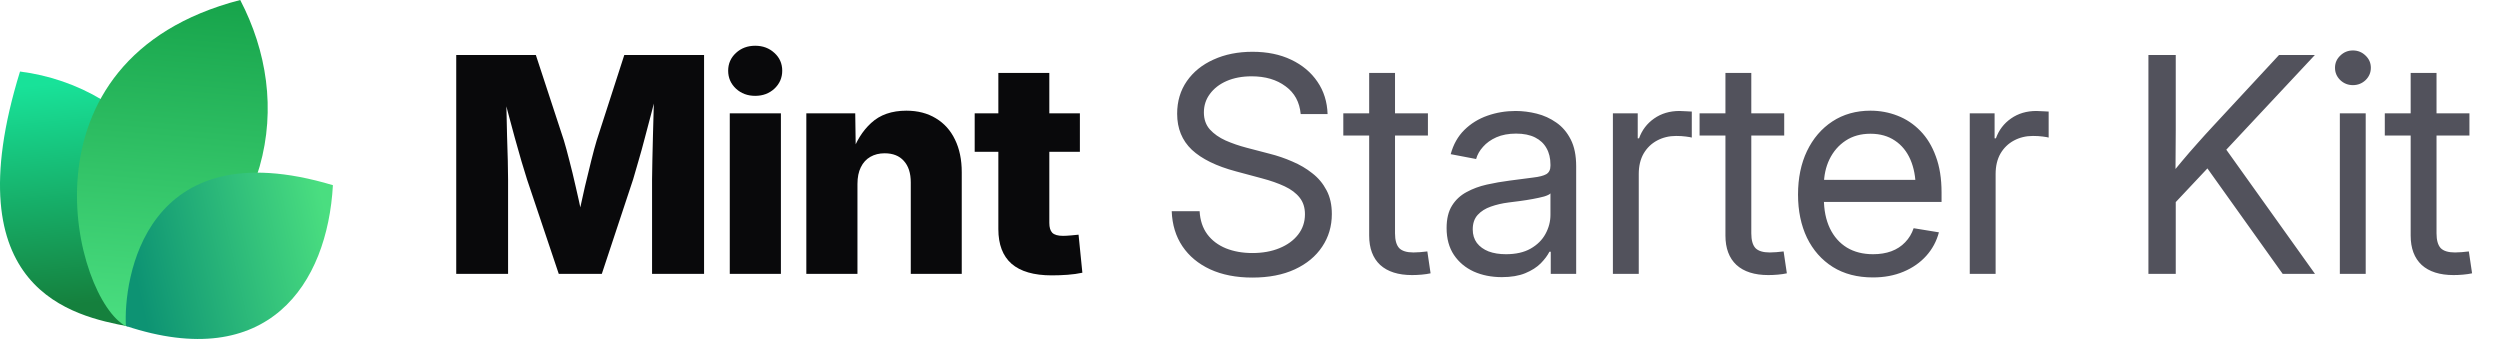
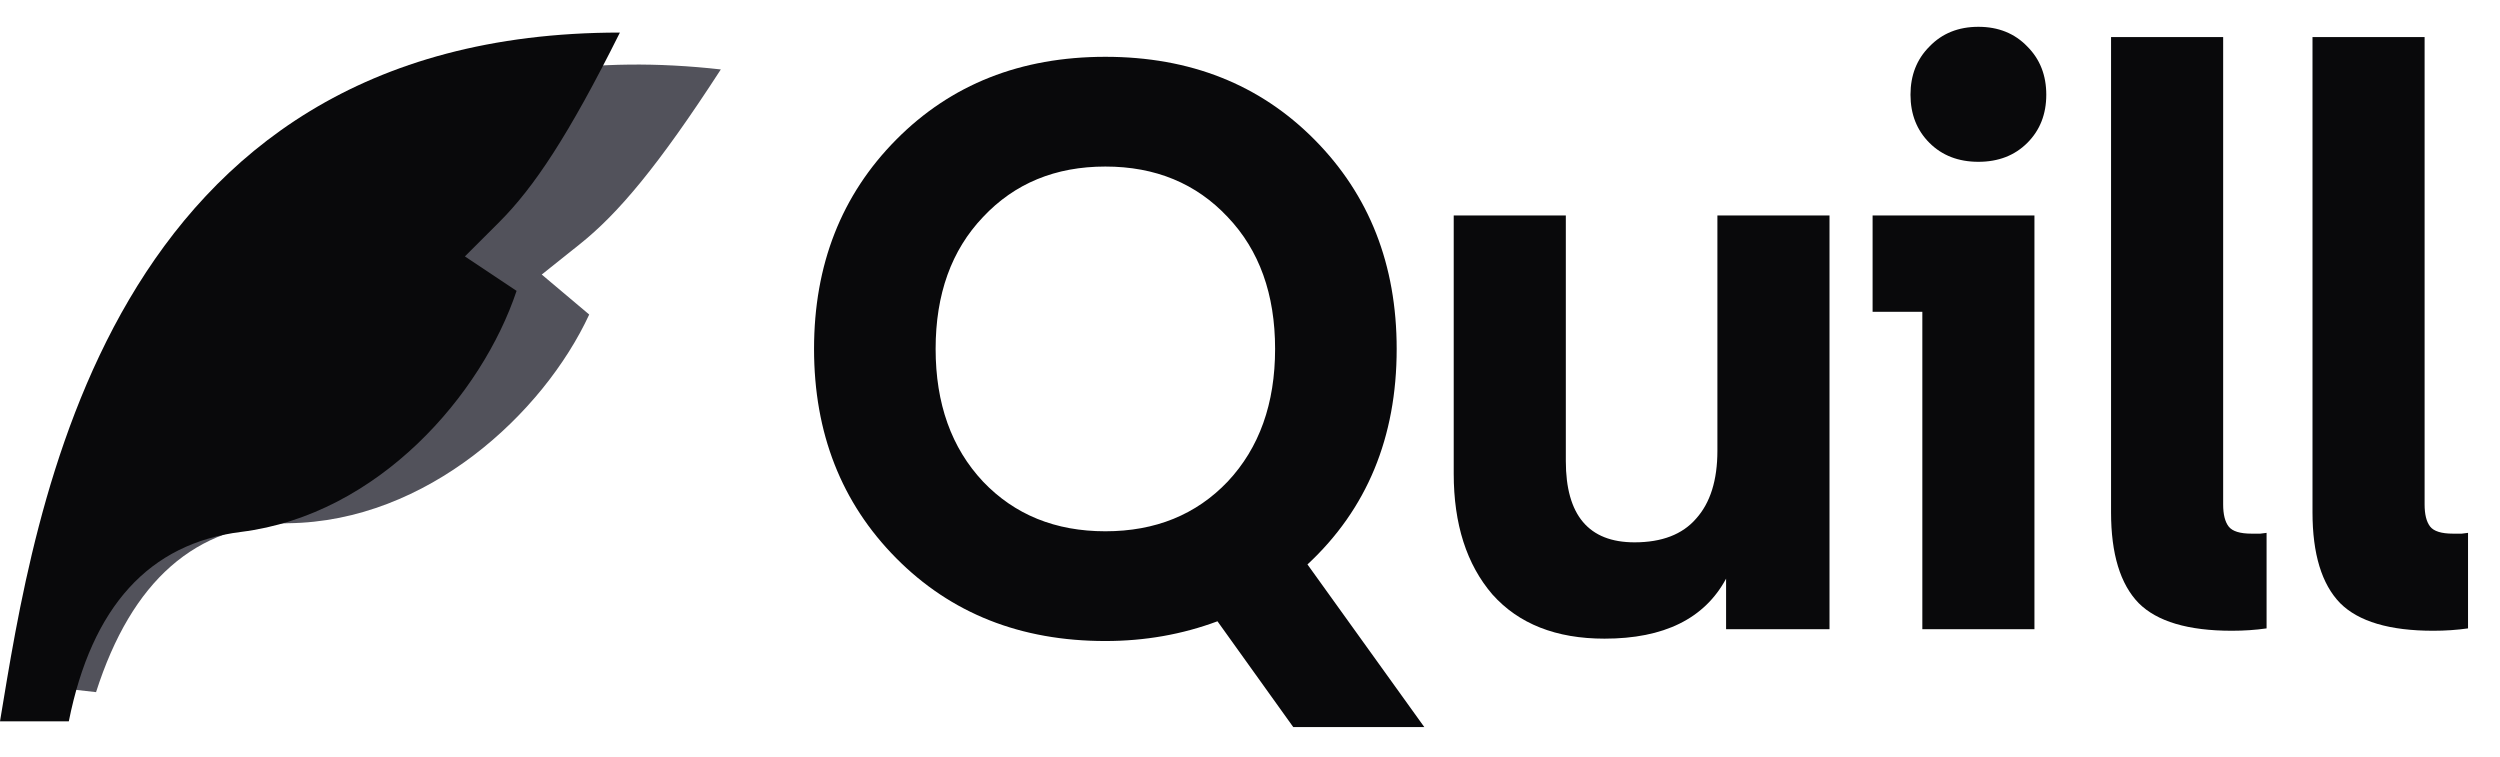
- <svg xmlns="http://www.w3.org/2000/svg" width="177" height="24" viewBox="0 0 177 24" fill="none">
-   <path d="M9.061 23.108C5.268 22.377 -3.391 20.627 1.417 5.064C9.634 6.099 16.973 14.064 9.061 23.108Z" fill="url(#paint0_linear_17557_2020)" />
-   <path d="M8.919 23.094C5.276 21.222 0.784 4.209 17.007 0C20.757 7.193 19.621 16.545 8.919 23.094Z" fill="url(#paint1_linear_17557_2020)" />
-   <path d="M8.914 23.079C8.735 19.882 10.159 9.085 23.57 13.111C23.181 20.123 18.984 26.418 8.914 23.079Z" fill="url(#paint2_linear_17557_2020)" />
-   <path d="M32.301 19.392V3.894H37.938L39.925 9.948C40.036 10.315 40.164 10.787 40.31 11.362C40.462 11.938 40.611 12.552 40.757 13.204C40.91 13.855 41.048 14.483 41.173 15.086C41.305 15.682 41.412 16.192 41.495 16.615H40.695C40.771 16.192 40.871 15.682 40.996 15.086C41.128 14.49 41.267 13.866 41.412 13.214C41.565 12.562 41.714 11.948 41.86 11.373C42.005 10.79 42.133 10.315 42.244 9.948L44.2 3.894H49.848V19.392H46.166V12.704C46.166 12.357 46.173 11.917 46.187 11.383C46.2 10.849 46.214 10.27 46.228 9.646C46.249 9.022 46.266 8.391 46.28 7.753C46.301 7.115 46.311 6.519 46.311 5.964H46.623C46.485 6.561 46.332 7.181 46.166 7.826C45.999 8.471 45.833 9.102 45.666 9.719C45.507 10.336 45.351 10.901 45.198 11.414C45.053 11.928 44.928 12.357 44.824 12.704L42.608 19.392H39.561L37.314 12.704C37.203 12.357 37.072 11.928 36.919 11.414C36.773 10.901 36.614 10.34 36.441 9.729C36.274 9.112 36.104 8.481 35.931 7.836C35.764 7.192 35.608 6.567 35.463 5.964H35.827C35.834 6.512 35.844 7.105 35.858 7.743C35.872 8.374 35.886 9.005 35.9 9.636C35.92 10.26 35.938 10.839 35.952 11.373C35.965 11.907 35.972 12.351 35.972 12.704V19.392H32.301ZM51.668 19.392V8.024H55.288V19.392H51.668ZM53.468 6.786C52.927 6.786 52.473 6.616 52.105 6.276C51.738 5.93 51.554 5.507 51.554 5.007C51.554 4.508 51.738 4.088 52.105 3.749C52.473 3.409 52.927 3.239 53.468 3.239C54.009 3.239 54.463 3.409 54.83 3.749C55.198 4.082 55.382 4.501 55.382 5.007C55.382 5.507 55.198 5.93 54.83 6.276C54.463 6.616 54.009 6.786 53.468 6.786ZM60.708 13.027V19.392H57.088V8.024H60.551L60.593 10.967H60.281C60.593 10.024 61.061 9.268 61.685 8.7C62.309 8.124 63.138 7.836 64.171 7.836C64.975 7.836 65.672 8.017 66.262 8.377C66.851 8.731 67.302 9.234 67.614 9.885C67.933 10.537 68.092 11.307 68.092 12.194V19.392H64.483V12.912C64.483 12.26 64.32 11.754 63.994 11.394C63.675 11.033 63.221 10.853 62.632 10.853C62.25 10.853 61.914 10.936 61.623 11.102C61.332 11.269 61.106 11.515 60.947 11.841C60.787 12.16 60.708 12.555 60.708 13.027ZM76.456 8.024V10.749H69.008V8.024H76.456ZM70.683 5.163H74.292V15.783C74.292 16.102 74.361 16.334 74.5 16.48C74.646 16.625 74.899 16.698 75.259 16.698C75.405 16.698 75.596 16.688 75.831 16.667C76.074 16.646 76.251 16.629 76.362 16.615L76.632 19.309C76.313 19.378 75.963 19.427 75.582 19.455C75.207 19.482 74.836 19.496 74.469 19.496C73.2 19.496 72.25 19.222 71.619 18.674C70.995 18.127 70.683 17.308 70.683 16.22V5.163Z" fill="#09090B" />
-   <path d="M88.667 19.652C87.523 19.652 86.528 19.458 85.682 19.07C84.843 18.681 84.188 18.137 83.716 17.437C83.245 16.736 82.992 15.908 82.957 14.951H84.933C84.968 15.596 85.148 16.14 85.474 16.584C85.8 17.021 86.24 17.354 86.795 17.582C87.35 17.804 87.974 17.915 88.667 17.915C89.388 17.915 90.026 17.801 90.581 17.572C91.143 17.343 91.583 17.024 91.902 16.615C92.228 16.199 92.391 15.717 92.391 15.169C92.391 14.698 92.266 14.306 92.017 13.994C91.767 13.675 91.413 13.408 90.956 13.193C90.498 12.978 89.954 12.787 89.323 12.621L87.502 12.132C86.123 11.765 85.082 11.255 84.382 10.603C83.689 9.944 83.342 9.095 83.342 8.055C83.342 7.174 83.571 6.404 84.028 5.746C84.486 5.087 85.117 4.577 85.921 4.217C86.726 3.849 87.645 3.666 88.678 3.666C89.718 3.666 90.63 3.853 91.413 4.227C92.204 4.602 92.824 5.122 93.275 5.787C93.726 6.446 93.965 7.209 93.993 8.076H92.089C92.013 7.23 91.656 6.574 91.018 6.11C90.387 5.638 89.586 5.403 88.615 5.403C87.95 5.403 87.36 5.513 86.847 5.735C86.341 5.957 85.946 6.262 85.661 6.651C85.377 7.032 85.235 7.469 85.235 7.961C85.235 8.447 85.377 8.849 85.661 9.168C85.946 9.48 86.317 9.74 86.774 9.948C87.232 10.149 87.724 10.319 88.251 10.457L89.884 10.884C90.439 11.023 90.977 11.206 91.496 11.435C92.023 11.657 92.495 11.934 92.911 12.267C93.334 12.593 93.67 12.995 93.92 13.474C94.17 13.945 94.294 14.504 94.294 15.149C94.294 16.015 94.066 16.788 93.608 17.468C93.157 18.148 92.512 18.681 91.673 19.07C90.834 19.458 89.832 19.652 88.667 19.652ZM101.097 8.024V9.594H95.106V8.024H101.097ZM96.937 5.163H98.767V16.521C98.767 17 98.865 17.347 99.059 17.562C99.26 17.77 99.6 17.874 100.078 17.874C100.21 17.874 100.366 17.867 100.546 17.853C100.733 17.832 100.903 17.815 101.056 17.801L101.285 19.351C101.097 19.392 100.886 19.423 100.65 19.444C100.414 19.465 100.189 19.475 99.974 19.475C98.996 19.475 98.244 19.236 97.717 18.758C97.197 18.272 96.937 17.579 96.937 16.677V5.163ZM106.33 19.621C105.595 19.621 104.932 19.489 104.343 19.226C103.754 18.955 103.285 18.564 102.939 18.05C102.592 17.53 102.419 16.896 102.419 16.147C102.419 15.495 102.547 14.965 102.804 14.556C103.06 14.146 103.403 13.828 103.833 13.599C104.263 13.363 104.742 13.186 105.269 13.068C105.796 12.95 106.333 12.857 106.881 12.787C107.574 12.69 108.132 12.617 108.555 12.569C108.978 12.52 109.287 12.441 109.481 12.33C109.675 12.212 109.772 12.014 109.772 11.737V11.654C109.772 11.203 109.679 10.815 109.492 10.489C109.311 10.163 109.041 9.91 108.68 9.729C108.32 9.549 107.872 9.459 107.338 9.459C106.805 9.459 106.34 9.546 105.945 9.719C105.556 9.892 105.241 10.118 104.998 10.395C104.755 10.665 104.593 10.953 104.509 11.258L102.71 10.915C102.897 10.222 103.22 9.65 103.677 9.199C104.135 8.748 104.679 8.412 105.31 8.19C105.941 7.968 106.607 7.857 107.307 7.857C107.8 7.857 108.295 7.92 108.795 8.044C109.301 8.169 109.765 8.381 110.188 8.679C110.611 8.97 110.951 9.369 111.208 9.875C111.464 10.374 111.593 11.005 111.593 11.768V19.392H109.793V17.822H109.7C109.568 18.085 109.363 18.359 109.086 18.643C108.809 18.921 108.444 19.153 107.994 19.34C107.543 19.527 106.988 19.621 106.33 19.621ZM106.621 17.998C107.321 17.998 107.904 17.867 108.368 17.603C108.84 17.333 109.19 16.986 109.419 16.563C109.654 16.133 109.772 15.682 109.772 15.211V13.692C109.703 13.769 109.554 13.841 109.325 13.911C109.096 13.973 108.829 14.032 108.524 14.088C108.226 14.143 107.921 14.192 107.609 14.233C107.304 14.275 107.033 14.309 106.798 14.337C106.354 14.393 105.938 14.49 105.549 14.628C105.168 14.76 104.86 14.954 104.624 15.211C104.388 15.467 104.27 15.811 104.27 16.241C104.27 16.615 104.367 16.934 104.561 17.198C104.762 17.461 105.04 17.662 105.393 17.801C105.747 17.933 106.156 17.998 106.621 17.998ZM114.193 19.392V8.024H115.951V9.792H116.045C116.253 9.209 116.61 8.741 117.116 8.388C117.622 8.034 118.219 7.857 118.905 7.857C119.058 7.857 119.217 7.864 119.384 7.878C119.55 7.885 119.682 7.892 119.779 7.899V9.74C119.716 9.719 119.578 9.695 119.363 9.667C119.155 9.639 118.922 9.625 118.666 9.625C118.174 9.625 117.726 9.733 117.324 9.948C116.922 10.163 116.603 10.471 116.367 10.874C116.138 11.276 116.024 11.758 116.024 12.319V19.392H114.193ZM126.322 8.024V9.594H120.33V8.024H126.322ZM122.161 5.163H123.992V16.521C123.992 17 124.089 17.347 124.283 17.562C124.484 17.77 124.824 17.874 125.302 17.874C125.434 17.874 125.59 17.867 125.77 17.853C125.958 17.832 126.127 17.815 126.28 17.801L126.509 19.351C126.322 19.392 126.11 19.423 125.874 19.444C125.639 19.465 125.413 19.475 125.198 19.475C124.221 19.475 123.468 19.236 122.941 18.758C122.421 18.272 122.161 17.579 122.161 16.677V5.163ZM132.604 19.642C131.502 19.642 130.555 19.396 129.765 18.903C128.974 18.404 128.364 17.714 127.934 16.834C127.511 15.946 127.3 14.927 127.3 13.775C127.3 12.611 127.511 11.584 127.934 10.697C128.364 9.802 128.964 9.102 129.734 8.596C130.51 8.089 131.408 7.836 132.428 7.836C133.1 7.836 133.738 7.954 134.341 8.19C134.952 8.426 135.489 8.783 135.954 9.261C136.425 9.74 136.793 10.343 137.056 11.071C137.327 11.792 137.462 12.645 137.462 13.63V14.296H128.433V12.735H136.463L135.631 13.297C135.631 12.541 135.506 11.876 135.257 11.3C135.007 10.725 134.643 10.277 134.165 9.958C133.686 9.632 133.107 9.469 132.428 9.469C131.748 9.469 131.162 9.632 130.67 9.958C130.177 10.284 129.796 10.725 129.526 11.279C129.262 11.827 129.13 12.441 129.13 13.12V14.046C129.13 14.864 129.273 15.572 129.557 16.168C129.841 16.757 130.243 17.211 130.763 17.53C131.283 17.842 131.901 17.998 132.615 17.998C133.093 17.998 133.523 17.929 133.905 17.79C134.293 17.645 134.619 17.433 134.882 17.156C135.153 16.879 135.354 16.546 135.486 16.157L137.275 16.449C137.108 17.08 136.81 17.634 136.38 18.113C135.95 18.591 135.413 18.966 134.768 19.236C134.123 19.507 133.402 19.642 132.604 19.642ZM139.459 19.392V8.024H141.217V9.792H141.311C141.519 9.209 141.876 8.741 142.382 8.388C142.888 8.034 143.485 7.857 144.171 7.857C144.324 7.857 144.483 7.864 144.649 7.878C144.816 7.885 144.948 7.892 145.045 7.899V9.74C144.982 9.719 144.844 9.695 144.629 9.667C144.421 9.639 144.188 9.625 143.932 9.625C143.439 9.625 142.992 9.733 142.59 9.948C142.188 10.163 141.869 10.471 141.633 10.874C141.404 11.276 141.29 11.758 141.29 12.319V19.392H139.459ZM153.429 14.961V12.715C153.783 12.257 154.136 11.82 154.49 11.404C154.844 10.981 155.204 10.565 155.572 10.156C155.939 9.74 156.314 9.327 156.695 8.918L161.355 3.894H163.893L157.277 10.967H157.184L153.429 14.961ZM152.108 19.392V3.894H154.043V9.241L154.022 12.559L154.043 13.505V19.392H152.108ZM161.615 19.392L155.967 11.477L157.173 9.969L163.903 19.392H161.615ZM165.661 19.392V8.024H167.492V19.392H165.661ZM166.587 6.027C166.24 6.027 165.942 5.909 165.692 5.673C165.443 5.43 165.318 5.139 165.318 4.799C165.318 4.459 165.443 4.172 165.692 3.936C165.942 3.693 166.24 3.572 166.587 3.572C166.934 3.572 167.232 3.693 167.482 3.936C167.731 4.172 167.856 4.459 167.856 4.799C167.856 5.139 167.731 5.43 167.482 5.673C167.232 5.909 166.934 6.027 166.587 6.027ZM174.836 8.024V9.594H168.844V8.024H174.836ZM170.675 5.163H172.506V16.521C172.506 17 172.603 17.347 172.797 17.562C172.998 17.77 173.338 17.874 173.816 17.874C173.948 17.874 174.104 17.867 174.284 17.853C174.472 17.832 174.641 17.815 174.794 17.801L175.023 19.351C174.836 19.392 174.624 19.423 174.388 19.444C174.153 19.465 173.927 19.475 173.712 19.475C172.735 19.475 171.982 19.236 171.455 18.758C170.935 18.272 170.675 17.579 170.675 16.677V5.163Z" fill="#52525C" />
-   <defs>
-     <linearGradient id="paint0_linear_17557_2020" x1="3.776" y1="5.916" x2="5.232" y2="21.559" gradientUnits="userSpaceOnUse">
-       <stop stop-color="#18E299" />
-       <stop offset="1" stop-color="#15803D" />
-     </linearGradient>
-     <linearGradient id="paint1_linear_17557_2020" x1="12.171" y1="-0.718" x2="10.19" y2="22.983" gradientUnits="userSpaceOnUse">
-       <stop stop-color="#16A34A" />
-       <stop offset="1" stop-color="#4ADE80" />
-     </linearGradient>
-     <linearGradient id="paint2_linear_17557_2020" x1="23.133" y1="15.353" x2="9.338" y2="18.52" gradientUnits="userSpaceOnUse">
-       <stop stop-color="#4ADE80" />
-       <stop offset="1" stop-color="#0D9373" />
-     </linearGradient>
-   </defs>
+ <svg xmlns="http://www.w3.org/2000/svg" width="76" height="23" viewBox="0 0 76 23" fill="none">
+   <path d="M75.028 16.199V19.103C74.692 19.151 74.34 19.175 73.972 19.175C72.644 19.175 71.7 18.895 71.14 18.335C70.58 17.759 70.3 16.839 70.3 15.575V1.127H73.708V15.335C73.708 15.639 73.764 15.863 73.876 16.007C73.988 16.151 74.22 16.223 74.572 16.223C74.652 16.223 74.74 16.223 74.836 16.223C74.948 16.207 75.012 16.199 75.028 16.199Z" fill="#09090B" />
+   <path d="M68.904 16.199V19.103C68.568 19.151 68.216 19.175 67.848 19.175C66.52 19.175 65.576 18.895 65.016 18.335C64.456 17.759 64.176 16.839 64.176 15.575V1.127H67.584V15.335C67.584 15.639 67.64 15.863 67.752 16.007C67.864 16.151 68.096 16.223 68.448 16.223C68.528 16.223 68.616 16.223 68.712 16.223C68.824 16.207 68.888 16.199 68.904 16.199Z" fill="#09090B" />
+   <path d="M56.927 9.479V6.551H61.847V19.127H58.439V9.479H56.927ZM61.631 4.343C61.247 4.727 60.751 4.919 60.143 4.919C59.535 4.919 59.039 4.727 58.655 4.343C58.271 3.959 58.079 3.471 58.079 2.879C58.079 2.287 58.271 1.799 58.655 1.415C59.039 1.015 59.535 0.815 60.143 0.815C60.751 0.815 61.247 1.015 61.631 1.415C62.015 1.799 62.207 2.287 62.207 2.879C62.207 3.471 62.015 3.959 61.631 4.343Z" fill="#09090B" />
+   <path d="M52.209 13.703V6.551H55.617V19.127H52.473V17.591C51.817 18.807 50.585 19.415 48.777 19.415C47.305 19.415 46.169 18.967 45.369 18.071C44.585 17.159 44.193 15.935 44.193 14.399V6.551H47.601V14.015C47.601 15.663 48.297 16.487 49.689 16.487C50.521 16.487 51.145 16.247 51.561 15.767C51.993 15.287 52.209 14.599 52.209 13.703Z" fill="#09090B" />
+   <path d="M42.459 10.607C42.459 13.295 41.555 15.479 39.747 17.159L43.299 22.103H39.315L37.011 18.887C35.939 19.287 34.803 19.487 33.603 19.487C31.027 19.487 28.907 18.647 27.243 16.967C25.579 15.287 24.747 13.167 24.747 10.607C24.747 8.047 25.579 5.927 27.243 4.247C28.907 2.567 31.027 1.727 33.603 1.727C36.179 1.727 38.299 2.567 39.963 4.247C41.627 5.927 42.459 8.047 42.459 10.607ZM37.323 14.639C38.283 13.615 38.763 12.271 38.763 10.607C38.763 8.943 38.283 7.607 37.323 6.599C36.363 5.575 35.123 5.063 33.603 5.063C32.083 5.063 30.843 5.575 29.883 6.599C28.923 7.607 28.443 8.943 28.443 10.607C28.443 12.271 28.923 13.615 29.883 14.639C30.843 15.647 32.083 16.151 33.603 16.151C35.123 16.151 36.363 15.647 37.323 14.639Z" fill="#09090B" />
+   <path d="M21.913 2.111C6.308 0.352 2.585 14.682 0.841 20.807C1.534 20.885 2.227 20.963 2.92 21.041C4.003 17.652 5.953 15.94 8.768 15.906C12.988 15.855 16.52 12.566 17.912 9.562L16.469 8.346C16.855 8.038 17.241 7.73 17.626 7.423C18.784 6.5 20.005 5.057 21.913 2.111Z" fill="#52525B" />
+   <path d="M18.845 0.99C3.141 0.99 1.047 15.647 0 21.928C0.698 21.928 1.395 21.928 2.092 21.928C2.789 18.439 4.535 16.52 7.329 16.17C11.516 15.647 14.657 11.982 15.704 8.842L14.133 7.795C14.482 7.446 14.832 7.097 15.181 6.748C16.227 5.701 17.279 4.131 18.845 0.99Z" fill="#09090B" />
</svg>
